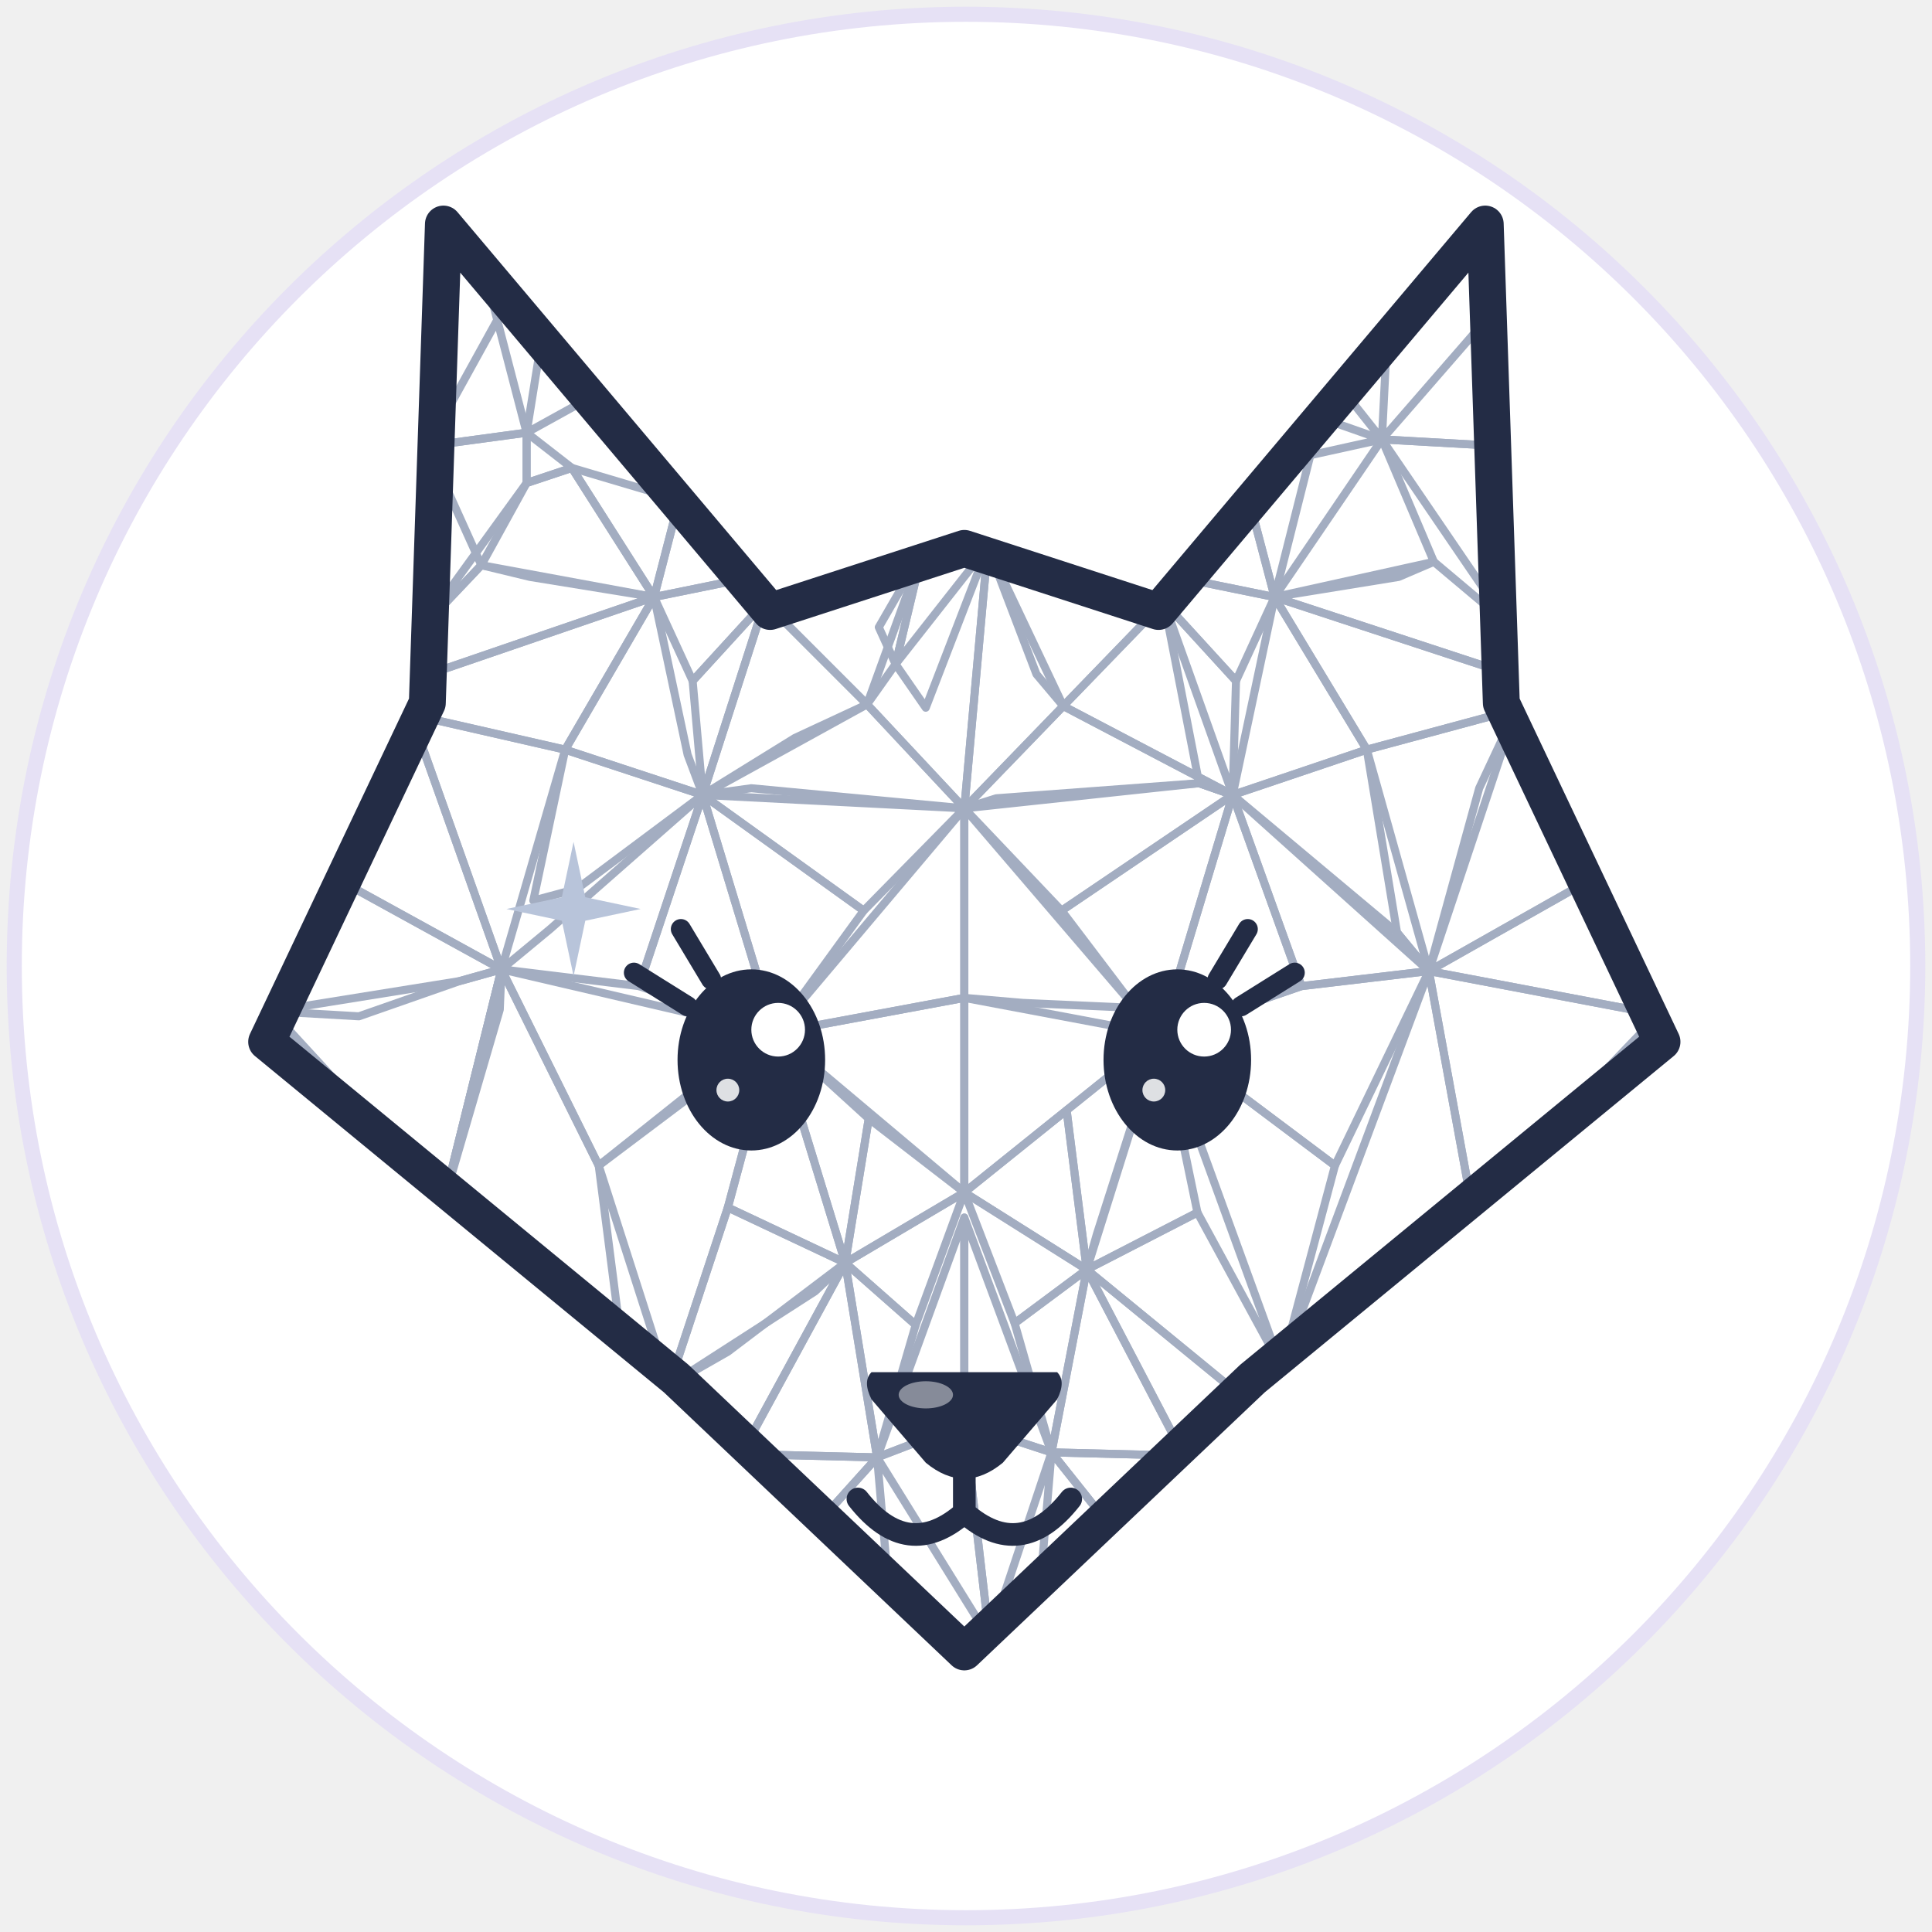
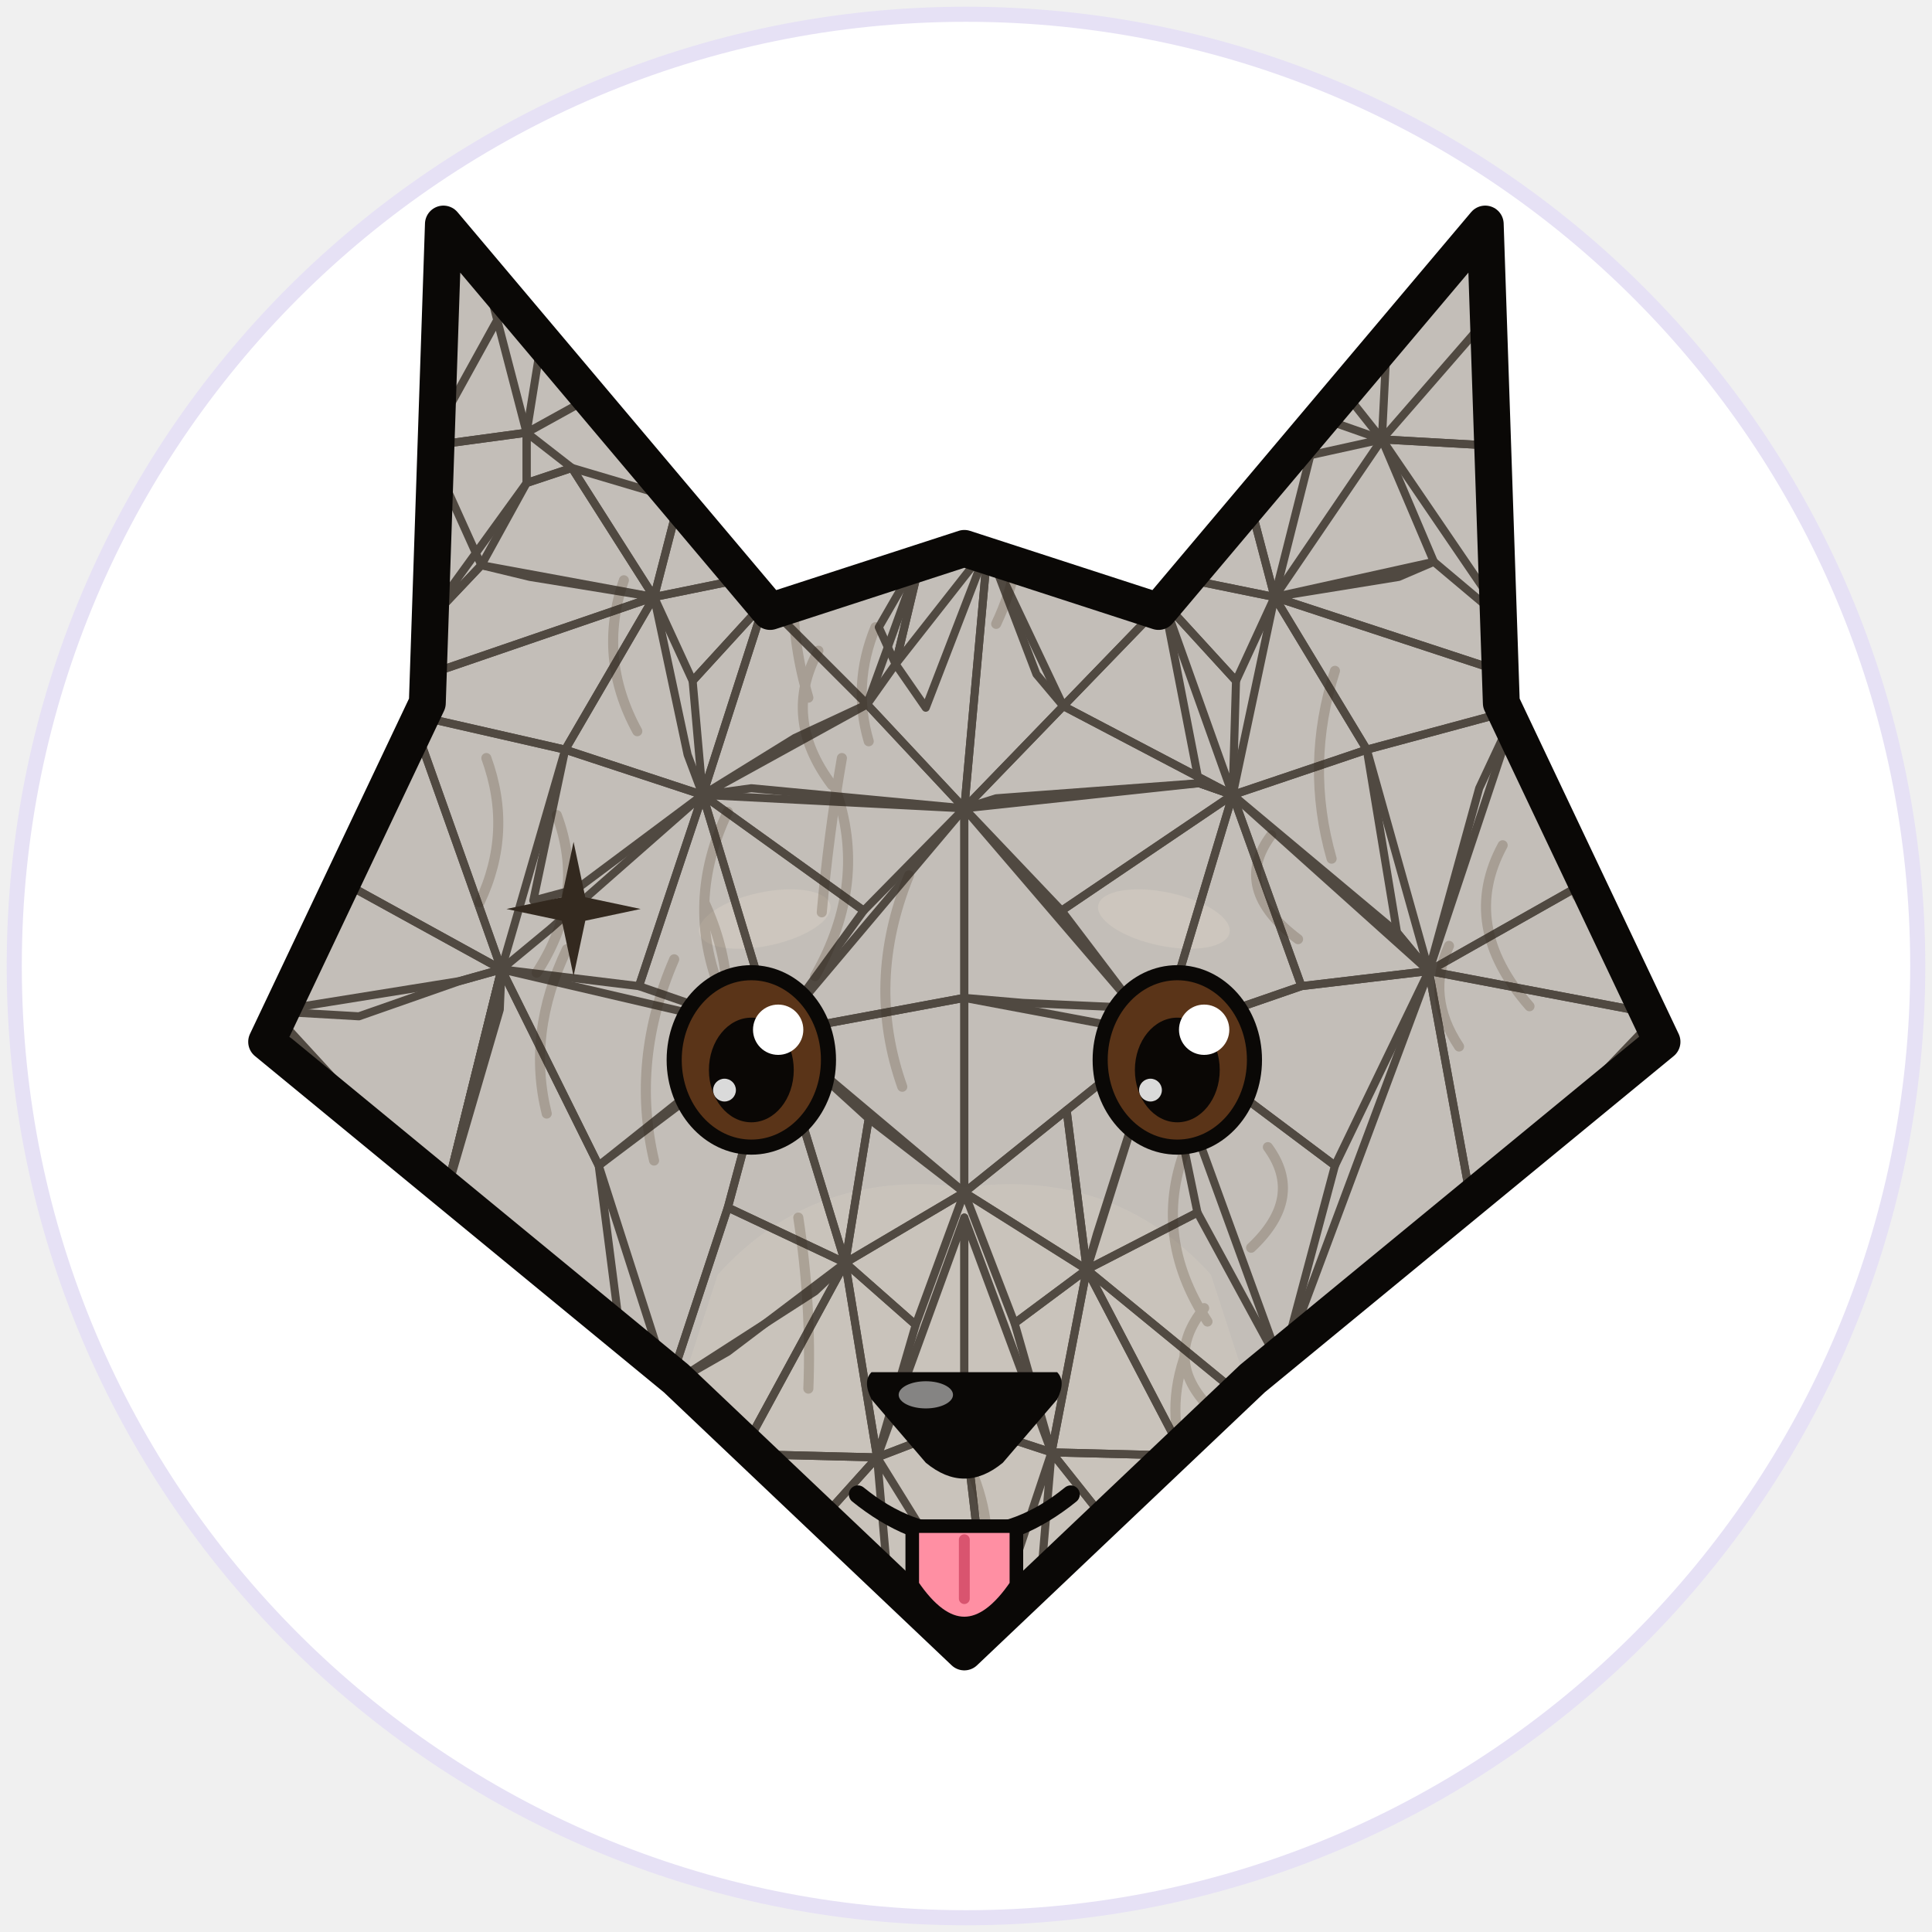
<svg xmlns="http://www.w3.org/2000/svg" viewBox="-38 -28 576 576" role="img" aria-label="Lud">
  <defs>
    <clipPath id="c-linhas-lud">
      <circle cx="250" cy="260" r="286" />
    </clipPath>
    <clipPath id="head">
      <polygon points="94.2,38.8 191.6,154.3 249.5,135.5 307.4,154.3 404.8,38.8 409.6,181.6 457.5,282.6 335.4,383 249.5,464.5 163.6,383 41.5,282.6 89.4,181.6" />
    </clipPath>
  </defs>
  <g clip-path="url(#c-linhas-lud)">
    <circle cx="250" cy="260" r="284" fill="#ffffff" stroke="#e6e1f5" stroke-width="5" />
-     <polygon points="94.2,38.8 191.6,154.3 249.5,135.5 307.4,154.3 404.8,38.8 409.6,181.6 457.5,282.6 335.4,383 249.5,464.5 163.6,383 41.5,282.6 89.4,181.6" fill="#ffffff" />
-     <g clip-path="url(#head)" fill="none" stroke="#8c99b2" stroke-width="2.4" stroke-linejoin="round" opacity="0.8">
+     <polygon points="94.2,38.8 191.6,154.3 249.5,135.5 307.4,154.3 404.8,38.8 409.6,181.6 457.5,282.6 335.4,383 249.5,464.5 163.6,383 41.5,282.6 89.4,181.6" fill="#c3beb8" />
+     <g clip-path="url(#head)">
+       <path d="M176 352 Q205 320 249.5 326 Q294 320 323 352 L336 392 Q318 440 249.5 470 Q181 440 163 392 Z" fill="#cfc8bf" opacity="0.54" />
+       <g fill="#cfc8bf" opacity="0.8">
+         <ellipse cx="190" cy="246" rx="20" ry="8" transform="rotate(-12 190 246)" />
+         <ellipse cx="309" cy="246" rx="20" ry="8" transform="rotate(12 309 246)" />
+       </g>
+       <g fill="none" stroke-linecap="round" stroke="#5c4a36" stroke-width="3" opacity="0.28">
+         <path d="M312 412 q-11 22 6 44" />
+         <path d="M211 207 q10 28 -6 56" />
+         <path d="M179 214 q-13 27 -2 54" />
+         <path d="M410 224 q-13 24 8 48" />
+         <path d="M393 396 q-3 21 -8 41" />
+         <path d="M341 221 q-12 16 8 31" />
+         <path d="M360 373 q-6 30 8 60" />
+         <path d="M315 377 q-6 18 2 35" />
+         <path d="M266 124 q1 17 -7 34" />
+         <path d="M206 166 q-11 20 4 40" />
+         <path d="M58 196 q1 28 -8 56" />
+         <path d="M449 294 q11 35 4 70" />
+         <path d="M76 160 q-14 18 -8 35" />
+         <path d="M394 254 q-7 15 3 30" />
+         <path d="M321 362 q-13 16 3 31" />
+         <path d="M301 413 q-6 28 2 56" />
+         <path d="M128 215 q9 24 -6 47" />
+         <path d="M233 233 q-13 32 -2 63" />
+         <path d="M52 302 q-5 33 -7 66" />
+         <path d="M173 410 q4 30 0 59" />
+         <path d="M45 411 q7 33 2 65" />
+         <path d="M40 347 q4 22 4 44" />
+         <path d="M364 414 q14 17 0 33" />
+         <path d="M451 413 q9 31 4 62" />
+         <path d="M174 409 q13 23 6 46" />
+         <path d="M340 314 q11 15 -5 30" />
+         <path d="M304 432 q-10 35 8 70" />
+         <path d="M311 267 q9 18 -1 35" />
+         <path d="M71 430 q3 26 -2 52" />
+         <path d="M223 159 q-7 17 -2 34" />
+         <path d="M360 172 q-9 28 -1 56" />
+         <path d="M203 119 q-9 31 0 61" />
+         <path d="M417 377 q0 28 2 56" />
+         <path d="M316 313 q-11 27 6 53" />
+         <path d="M213 198 q-4 23 -6 46" />
+         <path d="M200 335 q4 26 3 51" />
+         <path d="M129 435 q-12 30 3 60" />
+         <path d="M54 329 q11 18 2 35" />
+         <path d="M63 174 q4 16 2 32" />
+         <path d="M163 258 q-13 30 -6 60" />
+         <path d="M172 241 q12 26 3 52" />
+         <path d="M107 198 q8 22 -2 43" />
+         <path d="M148 145 q-8 23 4 45" />
+         <path d="M439 191 q-14 24 -7 48" />
+         <path d="M248 403 q10 18 8 36" />
+         <path d="M131 255 q-12 25 -6 49" />
+       </g>
+     </g>
+     <g clip-path="url(#head)" fill="none" stroke="#292119" stroke-width="2.4" stroke-linejoin="round" opacity="0.75">
      <polygon points="111.5,261 193,280 140.5,319.5" />
      <polygon points="308,280.5 350,266 388,261.5 360,319.5" />
      <polygon points="140.5,319.5 175,292 193,280 179,332 161.5,385" />
      <polygon points="308,280.5 360,319.5 344,379.5" />
      <polygon points="94.5,329.5 111.5,261 140.5,319.5 147.5,374 100.5,334.5" />
      <polygon points="43,273.5 69,275 99,264.5 111.5,261 94.5,329.5" />
      <polygon points="388,261.5 456.5,274.5 401,332.5" />
      <polygon points="344,379.5 388,261.5 401,332.5" />
      <polygon points="193,280 249.5,269.5 249.5,327.5" />
      <polygon points="249.5,269.5 308,280.5 280,303 249.5,327.5" />
      <polygon points="193,280 249.5,213 249.5,269.5" />
      <polygon points="249.5,213 300.5,272.5 267,271 249.5,269.5" />
      <polygon points="171.5,209 219.5,243.5 193,280" />
      <polygon points="329.5,209 369.5,195.5 378.5,250 388,261.5" />
      <polygon points="369.5,195.5 414,183.5 388,261.5" />
      <polygon points="84.5,185 130.5,195.5 111.5,261" />
      <polygon points="171.5,209 249.5,213 219.5,243.5" />
      <polygon points="249.5,213 319.5,205.5 329.5,209 278.5,243.5" />
      <polygon points="278.5,243.5 329.5,209 308,280.5 300.5,272.5" />
      <polygon points="152.5,266 171.5,209 193,280" />
      <polygon points="329.5,209 378.5,250 388,261.5 350,266" />
      <polygon points="308,280.5 329.5,209 350,266" />
      <polygon points="121,240.5 130.5,195.5 171.5,209 134,237" />
      <polygon points="61.5,233.5 84.5,185 111.5,261" />
      <polygon points="388,261.5 403,207 414,183.5 437.5,233.5" />
      <polygon points="388,261.5 437.5,233.5 456.5,274.5" />
      <polygon points="43,273.5 61.5,233.5 111.5,261 99,264.5" />
      <polygon points="126,249 171.5,209 152.5,266 111.5,261" />
      <polygon points="342,150 374,103 389.5,139.5" />
      <polygon points="161.5,385 179,332 214,348.5 179,375" />
      <polygon points="329.5,209 342,150 369.5,195.5" />
      <polygon points="87,174 157,150 130.5,195.5 84.5,185" />
      <polygon points="130.5,195.5 157,150 167,197 171.5,209" />
      <polygon points="119,116 132.5,111.5 157,150 105.5,140.5" />
      <polygon points="342,150 379,144 389.5,139.5 411.5,158 412,173" />
      <polygon points="87.5,159.5 105.5,140.5 120,144 157,150 87,174" />
      <polygon points="342,150 412,173 414,183.5 369.5,195.5" />
      <polygon points="286,350.5 319,333.5 344,379.5 333,389" />
      <polygon points="279,182.5 309,151.5 319.5,205.5 329.5,209" />
      <polygon points="171.5,209 220.5,182 249.5,213 186,207" />
      <polygon points="171.5,209 190,151.5 220.5,182 199,192" />
      <polygon points="193,280 214,348.5 179,332" />
      <polygon points="249.5,213 279,182.5 329.5,209 319.5,205.5 259,210" />
      <polygon points="256.5,135 271,173 279,182.5 249.5,213" />
      <polygon points="289,340 308,280.5 319,333.5 286,350.5" />
      <polygon points="223.5,406.5 249.5,396.5 257,460.5" />
      <polygon points="223.5,406.5 249.5,335 249.5,396.5" />
      <polygon points="249.5,335 275.5,405 249.5,396.5" />
      <polygon points="249.5,396.5 275.5,405 257,460.5" />
      <polygon points="183,405.5 214,348.5 223.5,406.5" />
      <polygon points="214,348.5 221,305.5 249.5,327.5" />
      <polygon points="275.5,405 286,350.5 315,406" />
      <polygon points="249.5,327.5 275,307 280,303 286,350.5" />
      <polygon points="161.5,385 205,357 214,348.5 183,405.5 176,398.5" />
      <polygon points="193,280 221,305.5 214,348.5" />
      <polygon points="280,303 308,280.5 286,350.5" />
      <polygon points="286,350.5 333,389 323,398.5 315,406" />
      <polygon points="407.5,64.5 409.5,105 374,103" />
      <polygon points="374,103 409.5,105 410.5,133 411.5,158" />
      <polygon points="256.5,135 309,151.5 279,182.5" />
      <polygon points="229,170 256.5,135 249.5,213 220.5,182" />
      <polygon points="105.5,140.5 89.5,105 119,101 119,116 87.5,159.5" />
      <polygon points="214,348.5 235,367 223.5,406.5" />
      <polygon points="190,151.5 237,136.5 220.5,182" />
      <polygon points="214,348.5 249.5,327.5 235,367" />
      <polygon points="249.5,327.5 286,350.5 264.5,366.5" />
      <polygon points="264.5,366.5 286,350.5 275.5,405" />
      <polygon points="113.5,61.5 106.5,53 119,101 89.5,105" />
      <polygon points="157,150 184,144.5 190,151.5 168.5,175" />
      <polygon points="168.5,175 190,151.5 171.5,209" />
      <polygon points="309,151.5 315,144.5 342,150 330.5,175" />
      <polygon points="309,151.5 330.5,175 329.5,209" />
      <polygon points="229,170 237,136.5 256.5,135 238,183" />
      <polygon points="183,405.5 223.5,406.5 205.5,426.5" />
      <polygon points="205.5,426.5 223.5,406.5 227,446.5" />
      <polygon points="275.5,405 315,406 293,427" />
      <polygon points="272,446.5 275.5,405 293,427" />
      <polygon points="334.5,121.5 355.5,96.5 342,150" />
      <polygon points="132.5,111.5 164.5,121 157,150" />
      <polygon points="164.5,121 184,144.5 157,150" />
      <polygon points="315,144.5 334.5,121.5 342,150" />
      <polygon points="123.5,73 138,90.5 119,101" />
      <polygon points="362.5,88.5 375.5,73 374,103" />
      <polygon points="344.5,109.5 355.5,96.5 374,103" />
      <polygon points="224,159 237,136.5 229,170" />
      <polygon points="94.5,329.5 111.5,261 111,273" />
      <polygon points="119,101 132.5,111.5 119,116" />
    </g>
-     <polygon points="94.2,38.8 191.6,154.3 249.5,135.5 307.4,154.3 404.8,38.8 409.6,181.6 457.5,282.6 335.4,383 249.5,464.5 163.6,383 41.5,282.6 89.4,181.6" fill="none" stroke="#232c45" stroke-width="11" stroke-linejoin="round" />
-     <path d="M133 223 L136.5 239.5 L153 243 L136.5 246.5 L133 263 L129.5 246.5 L113 243 L129.5 239.5 Z" fill="#b8c4da" />
-     <ellipse cx="186" cy="288" rx="22" ry="27" fill="#232c45" />
-     <circle cx="194" cy="279" r="8" fill="#fff" />
-     <circle cx="179" cy="297" r="3.4" fill="#fff" opacity="0.85" />
-     <ellipse cx="313" cy="288" rx="22" ry="27" fill="#232c45" />
-     <circle cx="321" cy="279" r="8" fill="#fff" />
-     <circle cx="306" cy="297" r="3.4" fill="#fff" opacity="0.85" />
-     <g stroke="#232c45" stroke-width="6" stroke-linecap="round" fill="none">
-       <path d="M167 272 l-16 -10" />
-       <path d="M174 264 l-9 -15" />
-       <path d="M332 272 l16 -10" />
-       <path d="M325 264 l9 -15" />
-     </g>
+     <polygon points="94.2,38.8 191.6,154.3 249.5,135.5 307.4,154.3 404.8,38.8 409.6,181.6 457.5,282.6 335.4,383 249.5,464.5 163.6,383 41.5,282.6 89.4,181.6" fill="none" stroke="#0a0806" stroke-width="11" stroke-linejoin="round" />
+     <path d="M133 223 L136.5 239.5 L153 243 L136.5 246.5 L133 263 L129.5 246.5 L113 243 L129.5 239.5 Z" fill="#33291f" />
+     <ellipse cx="186" cy="288" rx="23" ry="26" fill="#5a3418" stroke="#0a0806" stroke-width="4.5" />
+     <ellipse cx="186" cy="291" rx="12.65" ry="15.6" fill="#0a0705" />
+     <circle cx="194" cy="279" r="7.5" fill="#fff" />
+     <circle cx="178" cy="297" r="3.4" fill="#fff" opacity="0.85" />
+     <ellipse cx="313" cy="288" rx="23" ry="26" fill="#5a3418" stroke="#0a0806" stroke-width="4.5" />
+     <ellipse cx="313" cy="291" rx="12.65" ry="15.6" fill="#0a0705" />
+     <circle cx="321" cy="279" r="7.5" fill="#fff" />
+     <circle cx="305" cy="297" r="3.4" fill="#fff" opacity="0.85" />
    <g transform="translate(249.5 400) scale(1.35) translate(-249.5 -400)">
-       <path d="M229 386 L270 386 Q272 388 270 392 L258 406 Q249.5 413 241 406 L229 392 Q227 388 229 386 Z" fill="#232c45" />
-       <ellipse cx="241" cy="391" rx="6" ry="3" fill="#fff" opacity="0.45" />
-       <path d="M249.5 409 L249.5 417 M226 414 Q237 428 249.5 417 Q262 428 273 414" fill="none" stroke="#232c45" stroke-width="5" stroke-linecap="round" stroke-linejoin="round" />
+       <path d="M229 386 L270 386 Q272 388 270 392 L258 406 Q249.5 413 241 406 L229 392 Q227 388 229 386 Z" fill="#0a0806" />
+       <ellipse cx="241" cy="391" rx="6" ry="3" fill="#fff" opacity="0.5" />
+       <path d="M226 413 Q249.5 432 273 413 Q262 422 249.5 422 Q237 422 226 413 Z" fill="#2a0f12" stroke="#0a0806" stroke-width="4" stroke-linejoin="round" />
+       <path d="M238 420 L261 420 L261 433 Q249.5 450 238 433 Z" fill="#ff8fa3" stroke="#0a0806" stroke-width="3" stroke-linejoin="round" />
+       <path d="M249.5 423 L249.5 436" stroke="#d9546f" stroke-width="2.4" stroke-linecap="round" />
    </g>
  </g>
</svg>
